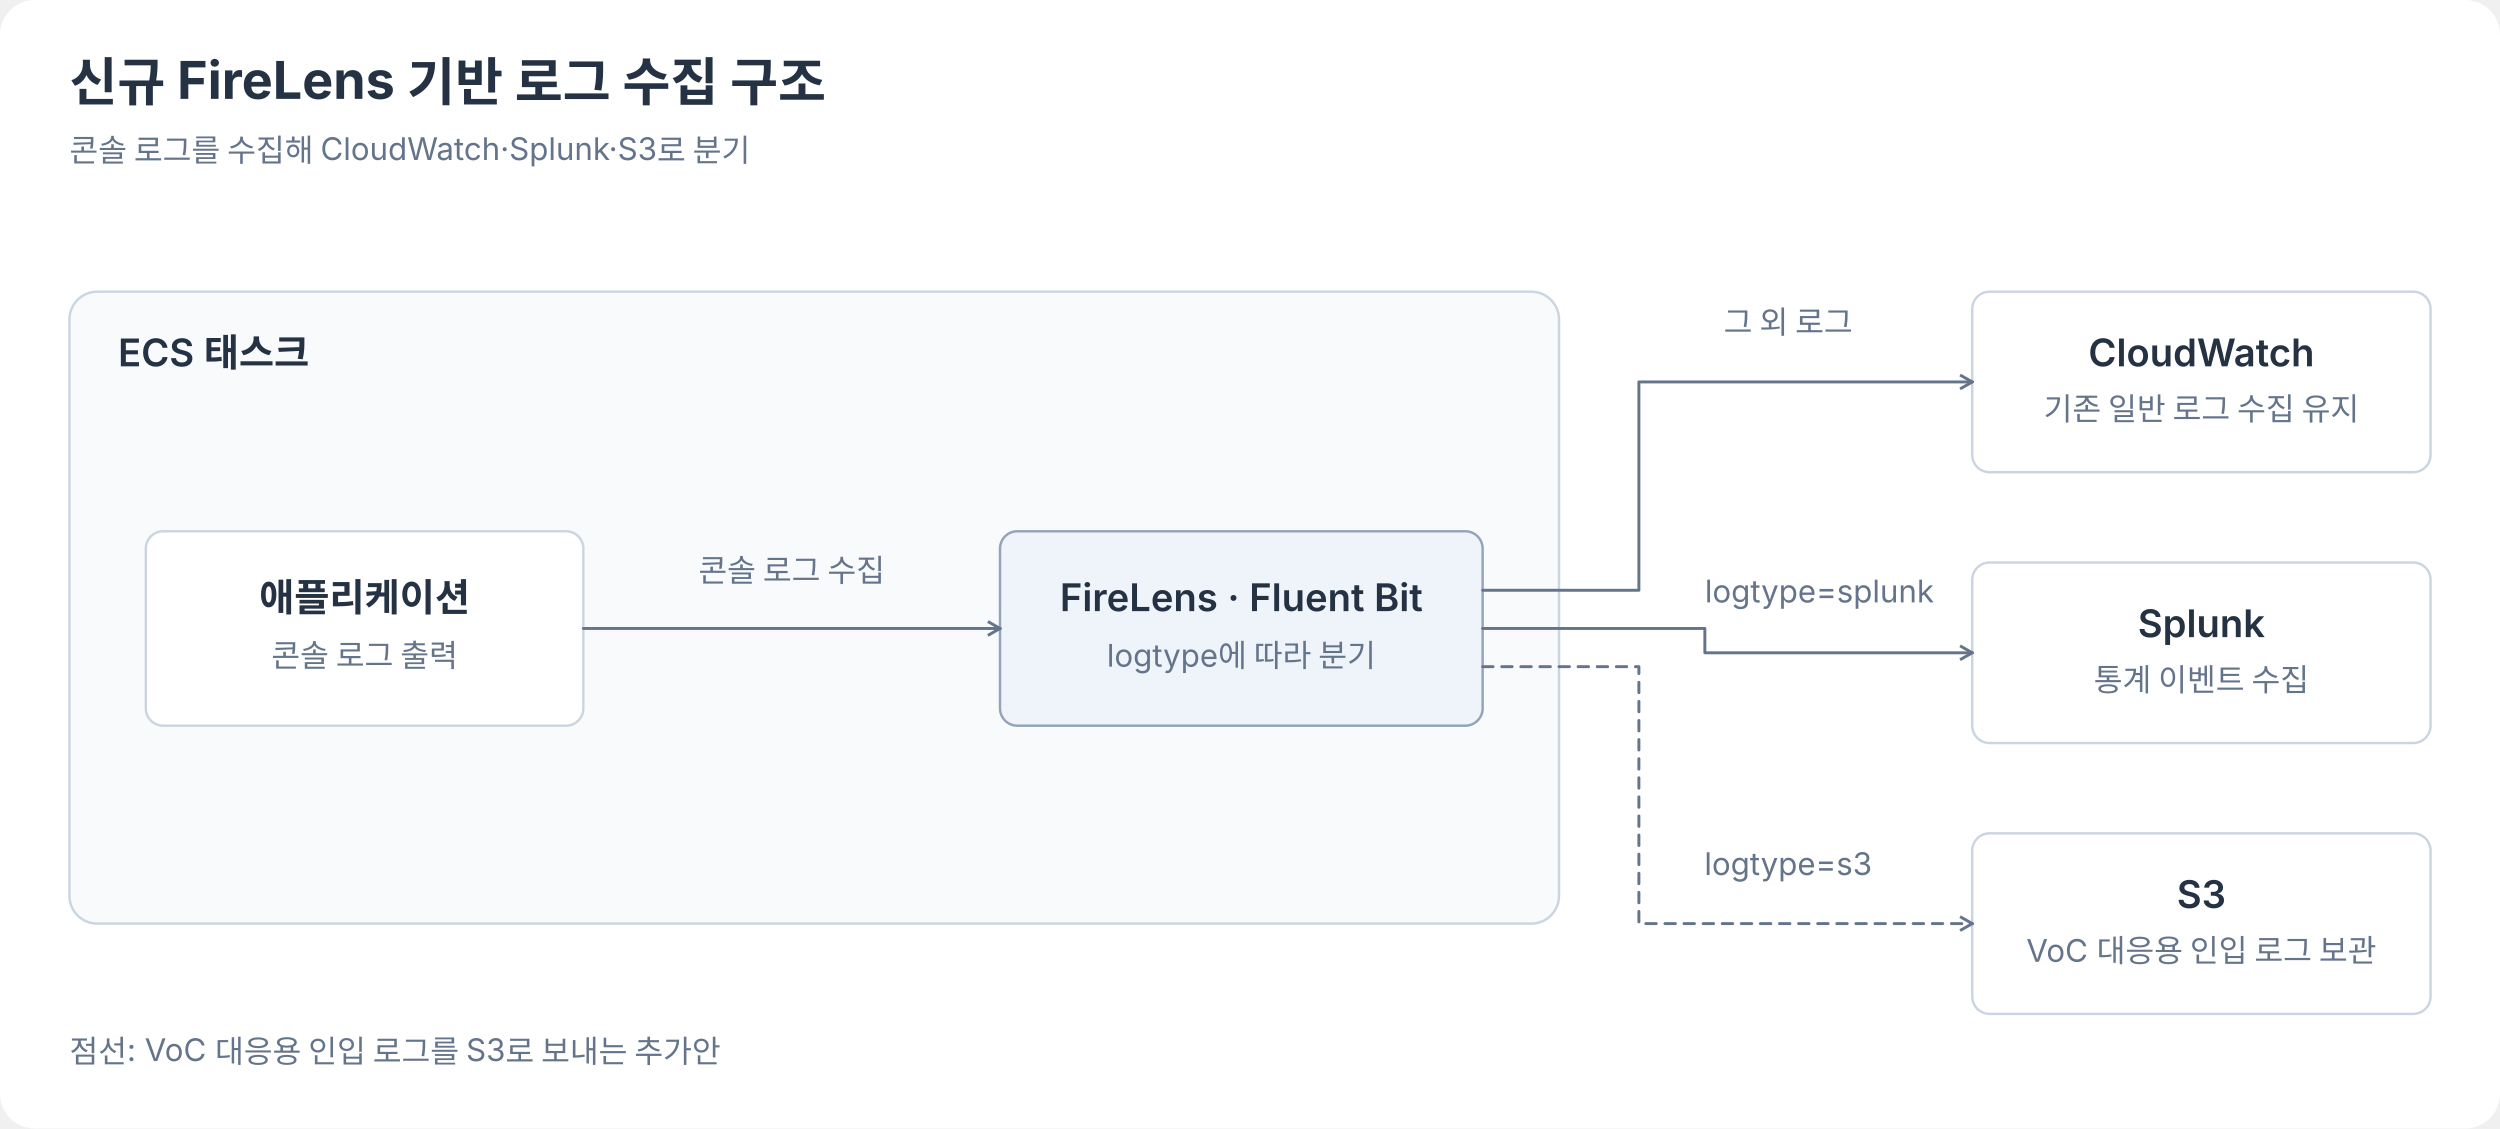
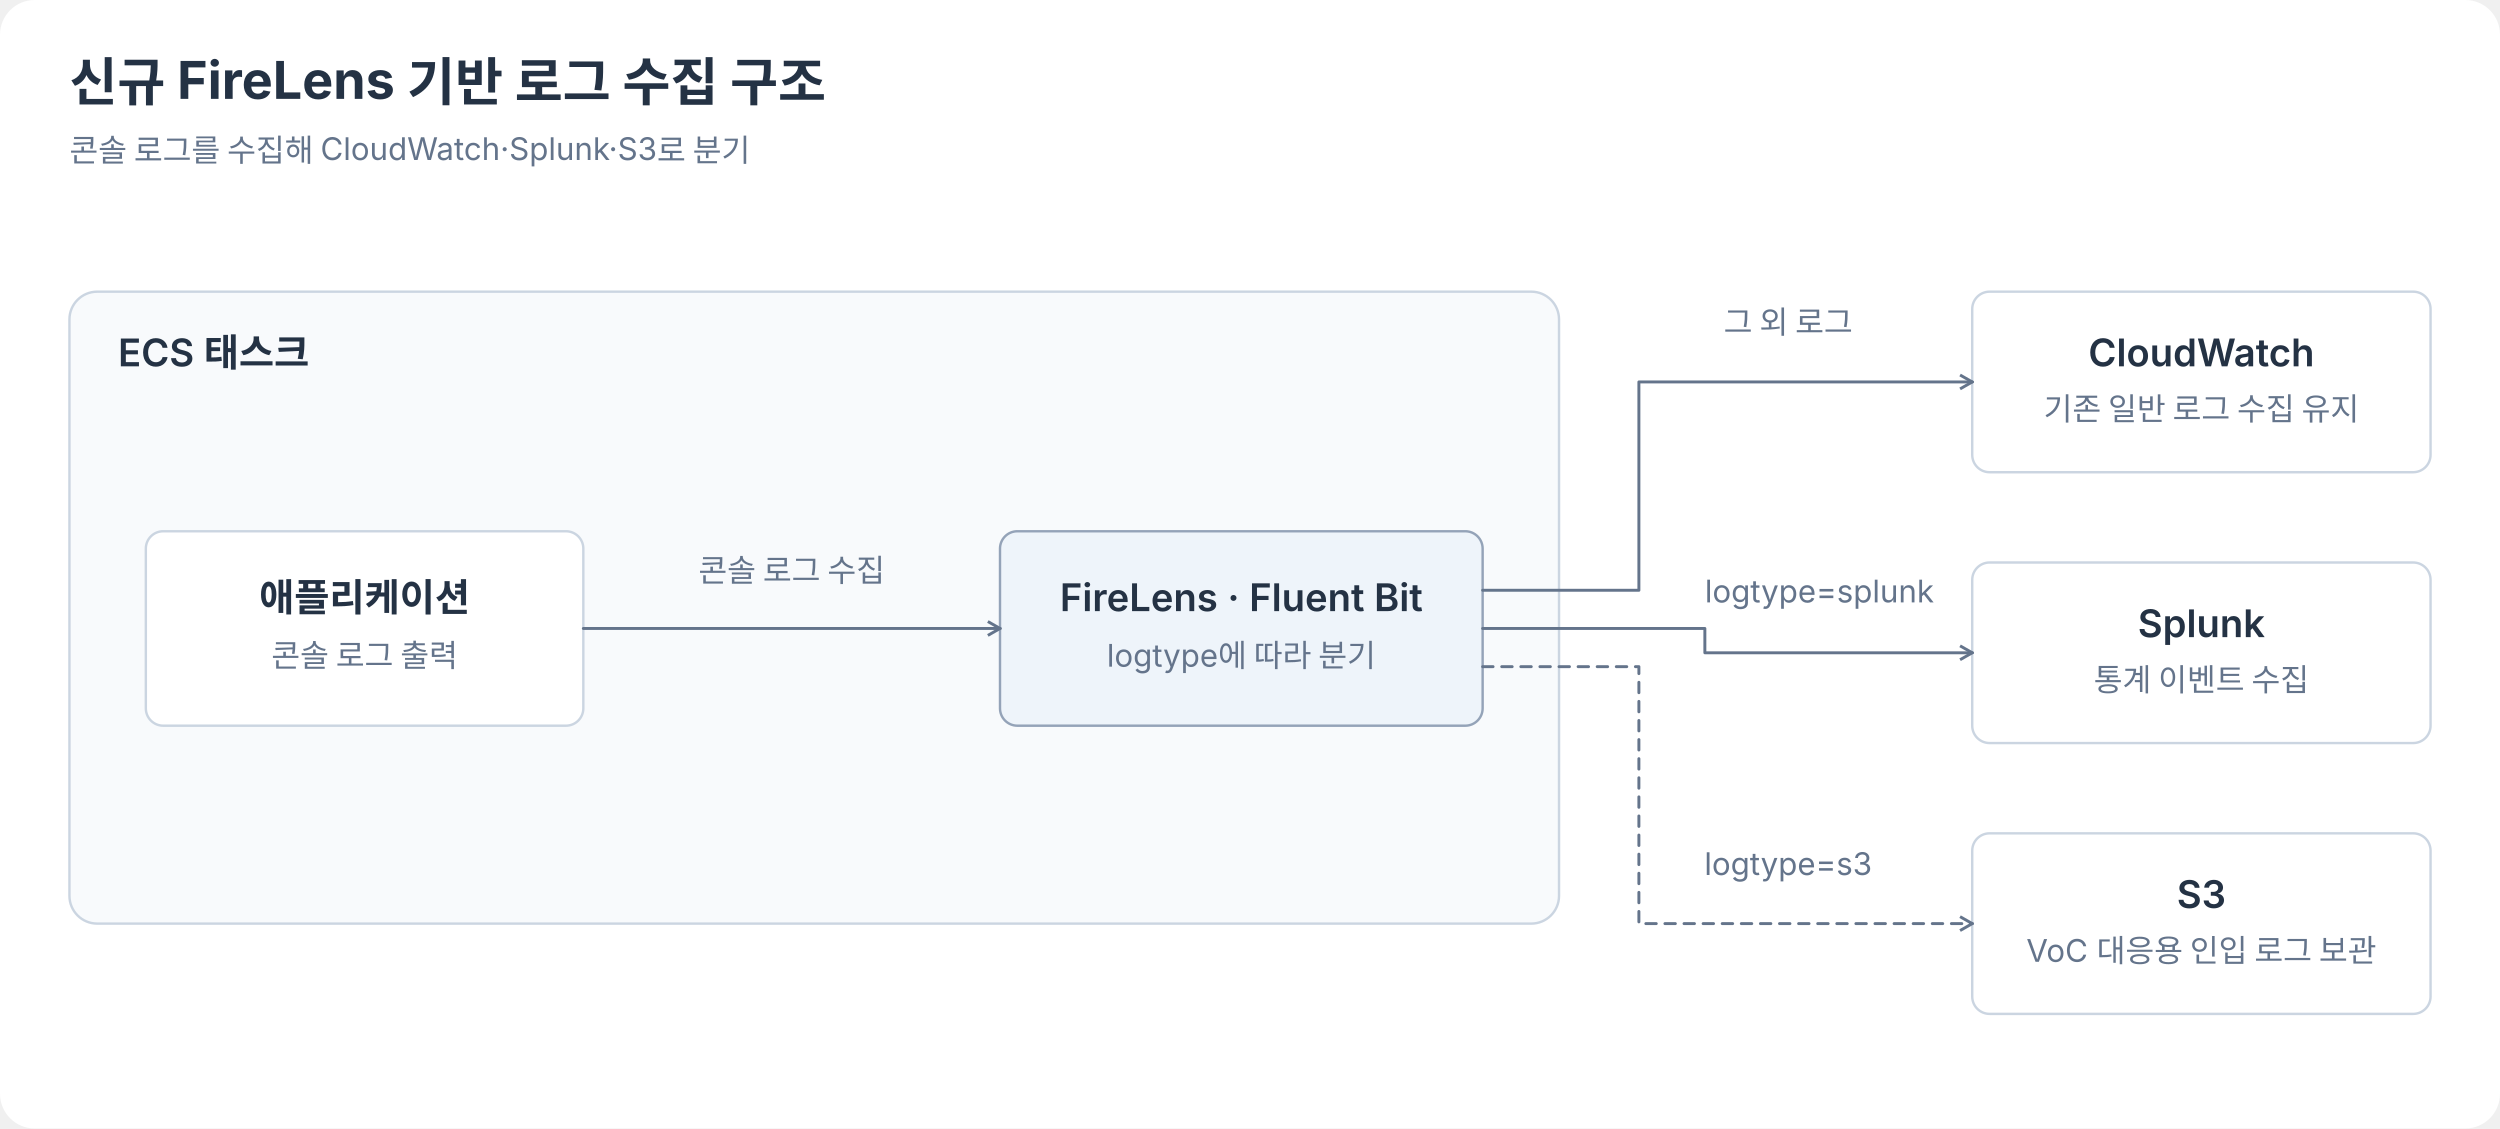
<svg xmlns="http://www.w3.org/2000/svg" width="1440" height="650" viewBox="0 0 1440 650" role="img" aria-labelledby="title desc">
  <defs>
    <marker id="arrow" markerWidth="10" markerHeight="10" refX="9" refY="5" orient="auto" markerUnits="userSpaceOnUse">
      <path d="M2 1 L9 5 L2 9" fill="none" stroke="#64748b" stroke-width="1.7" />
    </marker>
    <style>
text {font-family:-apple-system,BlinkMacSystemFont,'Apple SD Gothic Neo','Noto Sans KR',sans-serif;fill:#243244;}
.heading {font-size:30px;font-weight:650;}
.label {font-size:22px;font-weight:600;}
.small {font-size:18px;fill:#64748b;}
.center {text-anchor:middle;}
.box {fill:white;stroke:#cbd5e1;stroke-width:1.4;}
.line {fill:none;stroke:#64748b;stroke-width:1.7;stroke-linecap:round;stroke-linejoin:round;marker-end:url(#arrow);}
</style>
  </defs>
  <rect width="1440" height="650" rx="20" fill="#fff" />
  <text class="heading" x="40" y="58">신규 FireLens 기반 로그 수집 구조</text>
  <text class="small" x="40" y="93">콘솔 로그를 수집해 CloudWatch·Splunk·S3로 분기</text>
  <rect x="40" y="168" width="858" height="364" rx="16" fill="#f8fafc" stroke="#cbd5e1" stroke-width="1.4" />
  <text class="label" x="68" y="211">ECS 태스크</text>
  <rect class="box" x="84" y="306" width="252" height="112" rx="10" />
  <text class="label center" x="210" y="352">애플리케이션</text>
  <text class="small center" x="210" y="384">콘솔 로그 출력</text>
  <rect x="576" y="306" width="278" height="112" rx="10" fill="#eef4fa" stroke="#94a3b8" stroke-width="1.4" />
  <text class="label center" x="715" y="352">FireLens · Fluent Bit</text>
  <text class="small center" x="715" y="384">logtype에 따라 분기</text>
  <path class="line" d="M336 362 H576" />
  <text class="small center" x="456" y="335">콘솔 로그 수집</text>
  <rect class="box" x="1136" y="168" width="264" height="104" rx="10" />
  <text class="label center" x="1268" y="211">CloudWatch</text>
  <text class="small center" x="1268" y="242">기존 일반 로그 수집 유지</text>
  <rect class="box" x="1136" y="324" width="264" height="104" rx="10" />
  <text class="label center" x="1268" y="367">Splunk</text>
  <text class="small center" x="1268" y="398">통계 이벤트 수집</text>
  <rect class="box" x="1136" y="480" width="264" height="104" rx="10" />
  <text class="label center" x="1268" y="523">S3</text>
  <text class="small center" x="1268" y="554">VoC 대응용 인입 로그 보관</text>
  <path class="line" d="M854 340 H944 V220 H1136" />
  <path class="line" d="M854 362 H982 V376 H1136" />
  <path class="line" d="M854 384 H944 V532 H1136" stroke-dasharray="6 5" />
  <text class="small center" x="1030" y="192">그 외 로그</text>
  <text class="small center" x="1048" y="347">logtype=splunk</text>
  <text class="small center" x="1030" y="504">logtype=s3</text>
-   <text class="small" x="40" y="612">점선: VoC 대응용 인입 로그를 S3로 보내는 추가안</text>
</svg>
